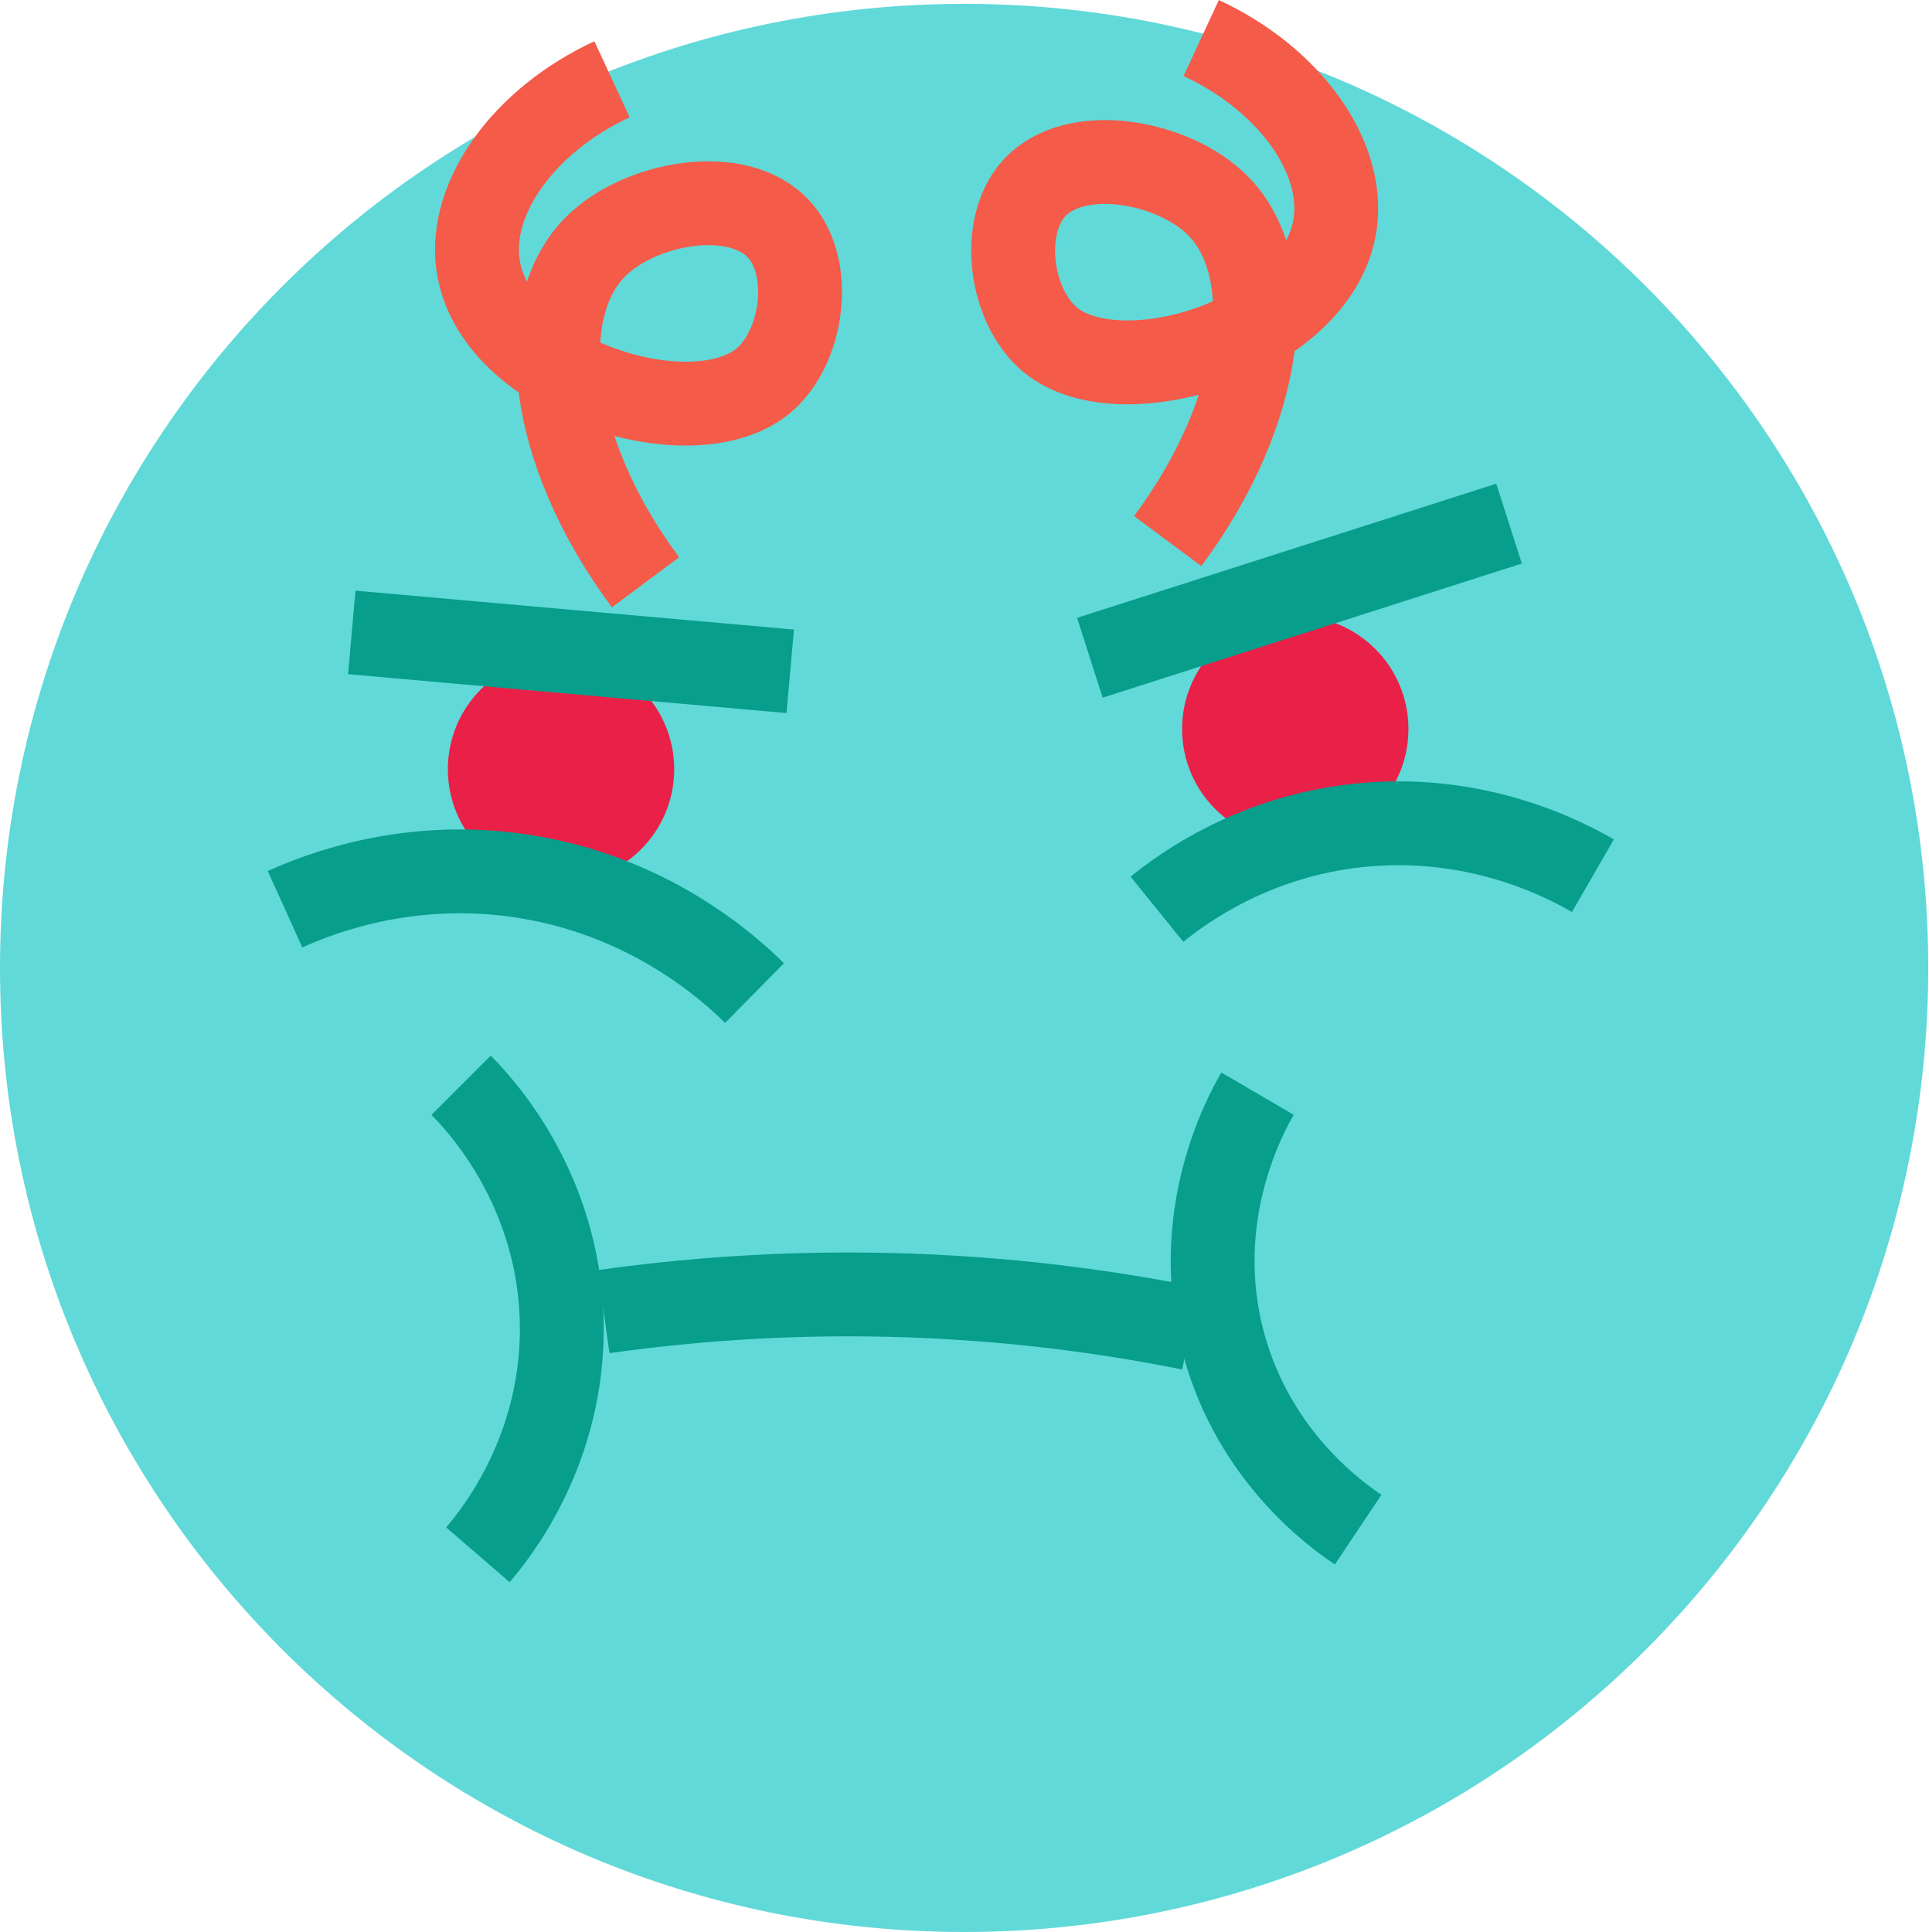
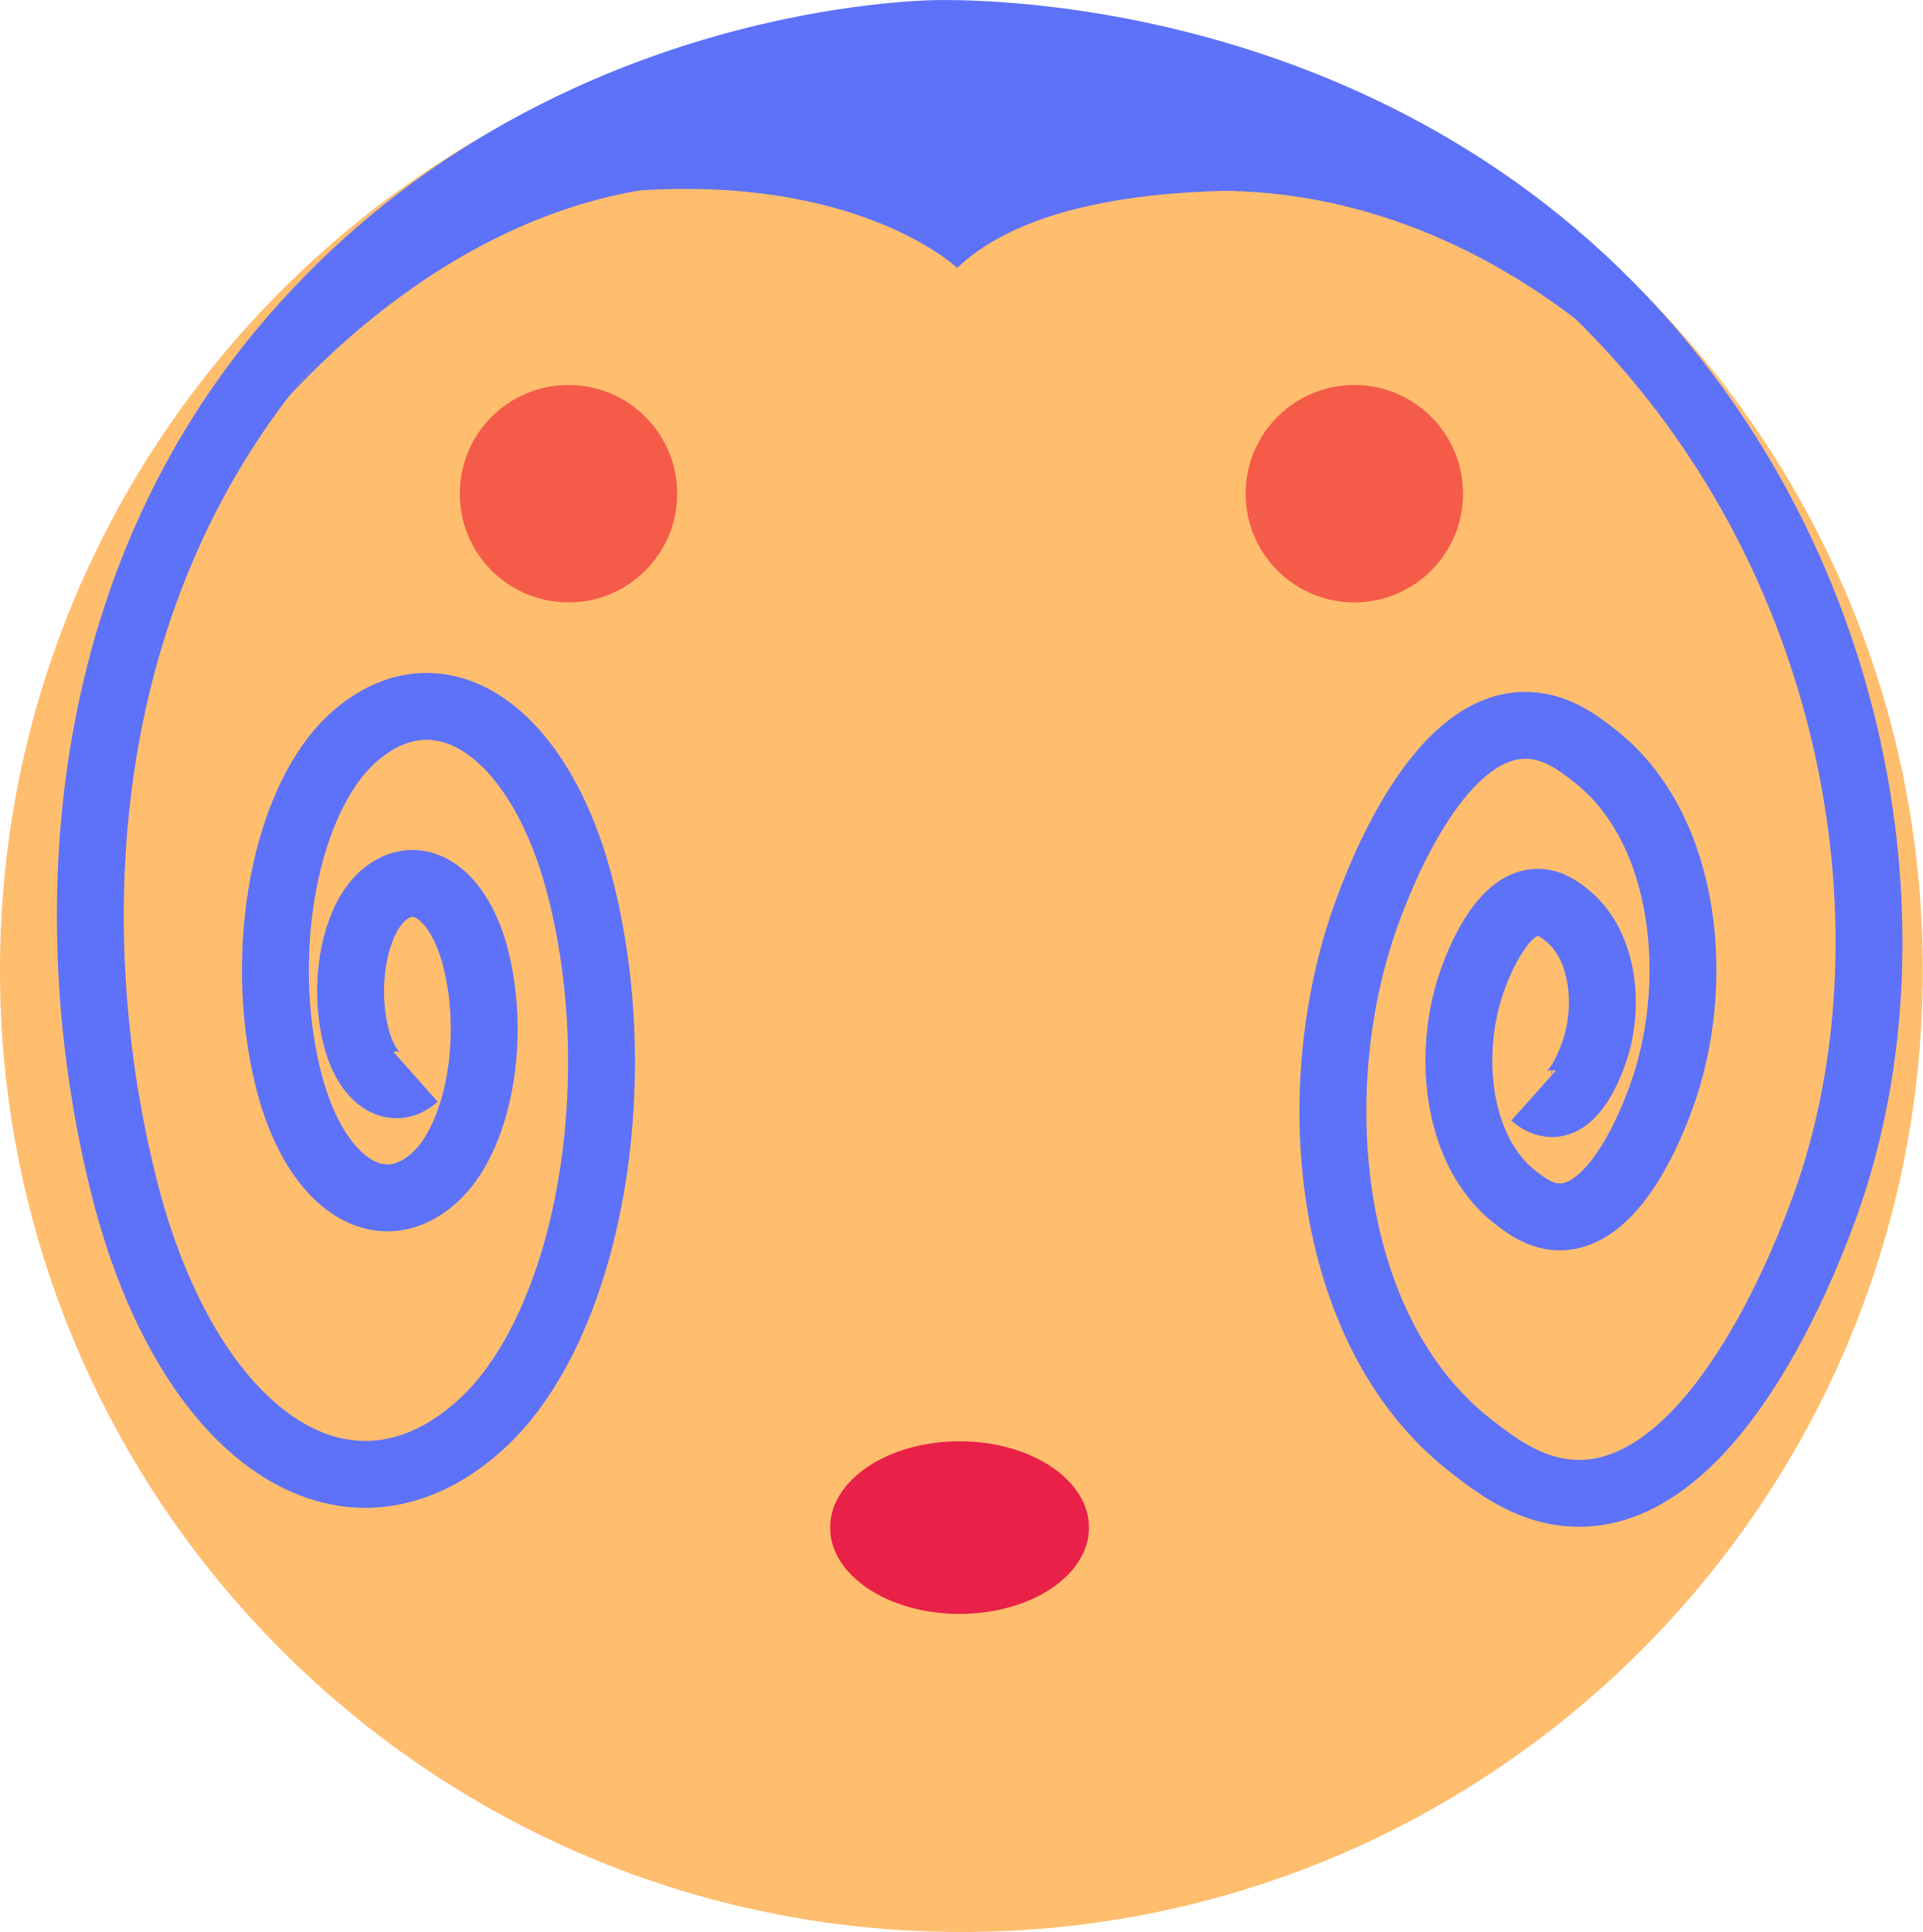
- <svg xmlns="http://www.w3.org/2000/svg" id="Layer_2" viewBox="0 0 115 115.23">
+ <svg xmlns="http://www.w3.org/2000/svg" id="Layer_2" viewBox="0 0 115 115.52">
  <defs>
    <style>
      .cls-1 {
-         stroke: #f45b49;
-       }
- 
-       .cls-1, .cls-2 {
-         fill: none;
-         stroke-miterlimit: 10;
-         stroke-width: 5px;
+         fill: #ffbd6e;
      }

      .cls-2 {
-         stroke: #079e8b;
+         fill: #5d72f8;
      }

      .cls-3 {
-         fill: #61d9d8;
+         fill: #f45b49;
      }

      .cls-4 {
+         fill: none;
+         stroke: #5d72f8;
+         stroke-miterlimit: 10;
+         stroke-width: 4px;
+       }
+ 
+       .cls-5 {
        fill: #e92047;
      }
    </style>
  </defs>
-   <g id="feutre_emojis">
-     <circle class="cls-3" cx="57.5" cy="57.73" r="57.5" />
-     <circle class="cls-4" cx="77.25" cy="43.48" r="6.75" />
-     <circle class="cls-4" cx="33.46" cy="45.88" r="6.75" />
-     <path class="cls-1" d="M36.5,4.73c-5.24,2.43-8.52,7.02-8,11,.89,6.81,12.73,10.5,17,7,2.38-1.96,3.04-6.69,1-9-2.43-2.75-8.34-1.68-11,1-3.63,3.66-2.93,12.03,3,20" />
-     <path class="cls-1" d="M71.64,2.27c5.24,2.43,8.52,7.02,8,11-.89,6.81-12.73,10.5-17,7-2.38-1.96-3.04-6.69-1-9,2.43-2.75,8.34-1.68,11,1,3.63,3.66,2.93,12.03-3,20" />
-     <line class="cls-2" x1="65" y1="39.23" x2="90" y2="31.23" />
-     <line class="cls-2" x1="20.98" y1="37.72" x2="47.13" y2="40.04" />
-     <path class="cls-2" d="M17,54.23c2.08-.94,7.3-2.98,14-2,7.64,1.12,12.43,5.45,14,7" />
-     <path class="cls-2" d="M69,54.23c1.62-1.31,5.8-4.34,12-5,7.02-.75,12.25,1.99,14,3" />
-     <path class="cls-2" d="M27.5,64.73c1.05,1.05,5.79,6.05,6,14,.2,7.7-3.99,12.83-5,14" />
-     <path class="cls-2" d="M75,65.23c-.66,1.13-4.12,7.32-2,15,1.84,6.68,6.7,10.13,8,11" />
-     <path class="cls-2" d="M36,78.23c4.82-.68,10.55-1.15,17-1,6.91.16,12.98.99,18,2" />
+   <g id="extras">
+     <g>
+       <circle class="cls-1" cx="57.5" cy="58.02" r="57.5" />
+       <path class="cls-4" d="M24.85,64.38c-1.34,1.19-2.93.1-3.56-2.42-.79-3.15-.07-6.91,1.6-8.39,2.09-1.85,4.58-.16,5.57,3.77,1.23,4.92.11,10.79-2.51,13.11-3.27,2.9-7.16.25-8.7-5.9-1.92-7.69-.17-16.86,3.92-20.48,5.11-4.52,11.19-.4,13.59,9.22,3,12.02.26,26.34-6.12,32-7.98,7.07-17.49.62-21.24-14.4-3.76-15.05-3.06-34.9,9.56-50C31.6,3.38,52.52,2.15,55.5,2.02c1.71-.07,27.27-.73,44.12,20,12.24,15.05,14.87,35.22,9.56,50-.74,2.05-6.12,17.03-14.54,17.27-2.94.08-5.16-1.66-6.71-2.87-8.8-6.89-9.98-21.59-6.12-32,.66-1.77,4.05-10.9,9.3-11.05,1.88-.05,3.3,1.06,4.29,1.84,5.63,4.41,6.39,13.82,3.92,20.48-.42,1.14-2.59,6.98-5.95,7.07-1.2.03-2.11-.68-2.75-1.17-3.61-2.82-4.09-8.84-2.51-13.11.27-.73,1.66-4.47,3.81-4.53.77-.02,1.35.43,1.76.75,2.31,1.81,2.62,5.66,1.6,8.39-.2.53-1.06,2.87-2.44,2.9-.45,0-.84-.23-1.12-.48" />
+       <ellipse class="cls-5" cx="57.39" cy="91.34" rx="7.74" ry="5.16" />
+       <path class="cls-2" d="M57.25,16.02s-8.81-8.4-29.75-2.8c0,0,18.73-11.2,27.54-11.2s37.46,11.2,37.46,11.2c0,0-26.44-5.6-35.25,2.8Z" />
+       <circle class="cls-3" cx="34" cy="29.52" r="6.5" />
+       <circle class="cls-3" cx="81" cy="29.52" r="6.5" />
+       <path class="cls-2" d="M100.5,25.02s-11.68-15.02-30.34-13.51c-18.66,1.51,4.34-4.49,4.34-4.49l14.87,5.38,11.13,12.62h0" />
+       <path class="cls-2" d="M14.5,27.02s12-17,30-16,9-5,9-5l-16.62,2.17-10.21,4.09-12.17,14.74Z" />
+     </g>
  </g>
</svg>
